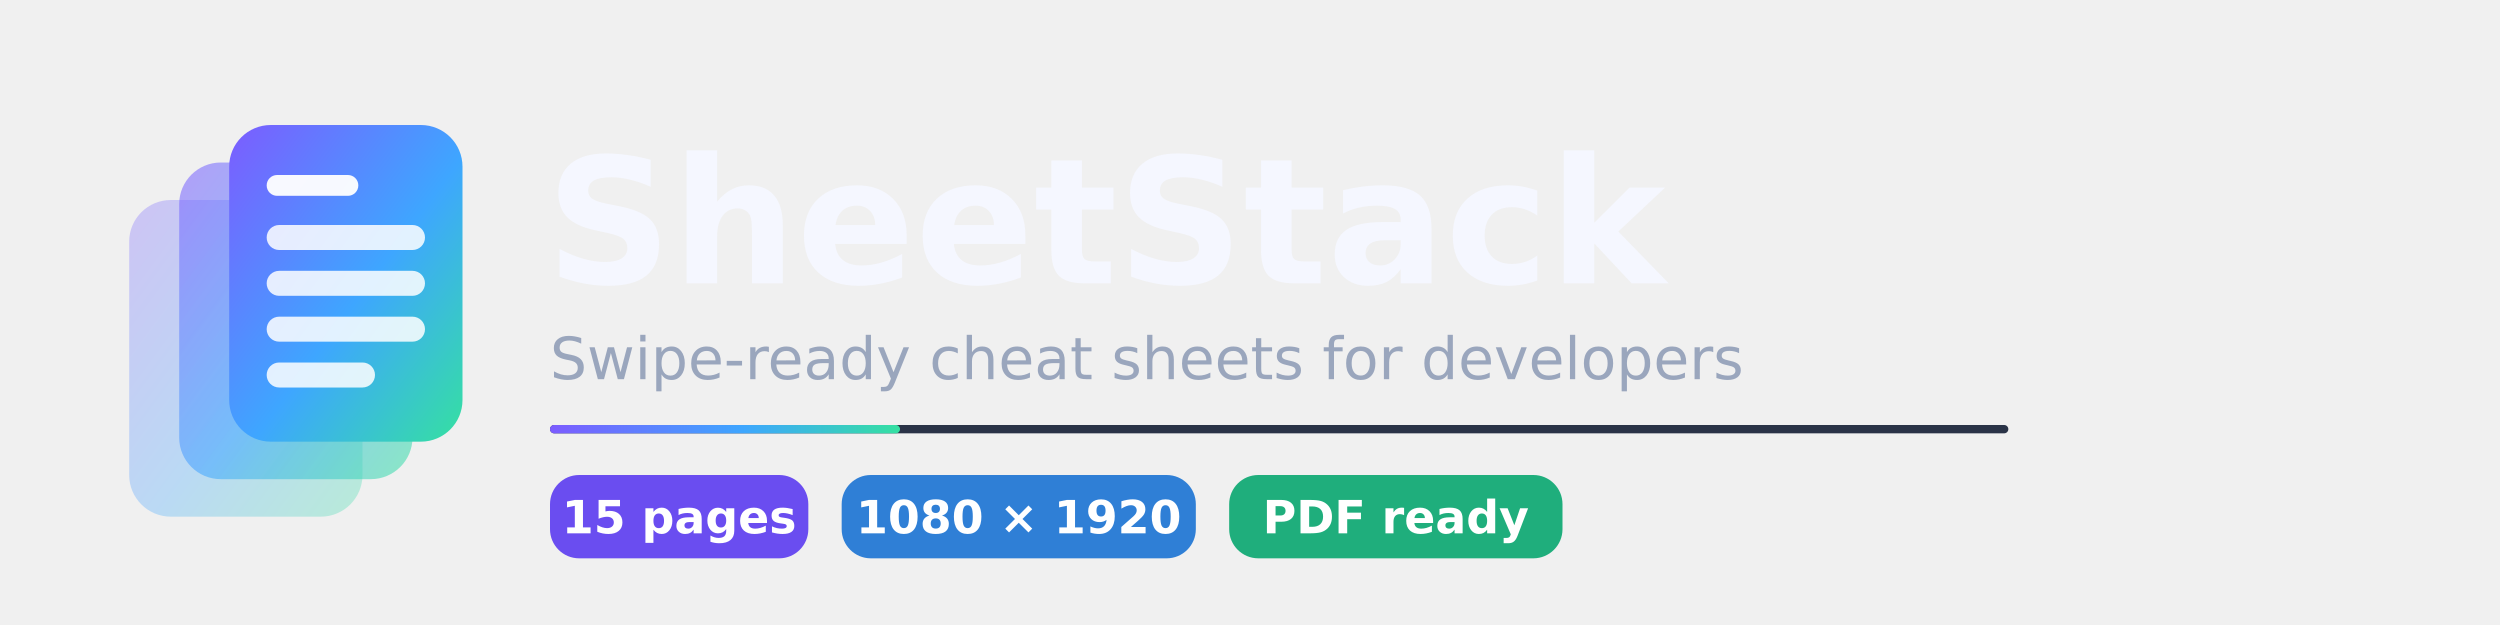
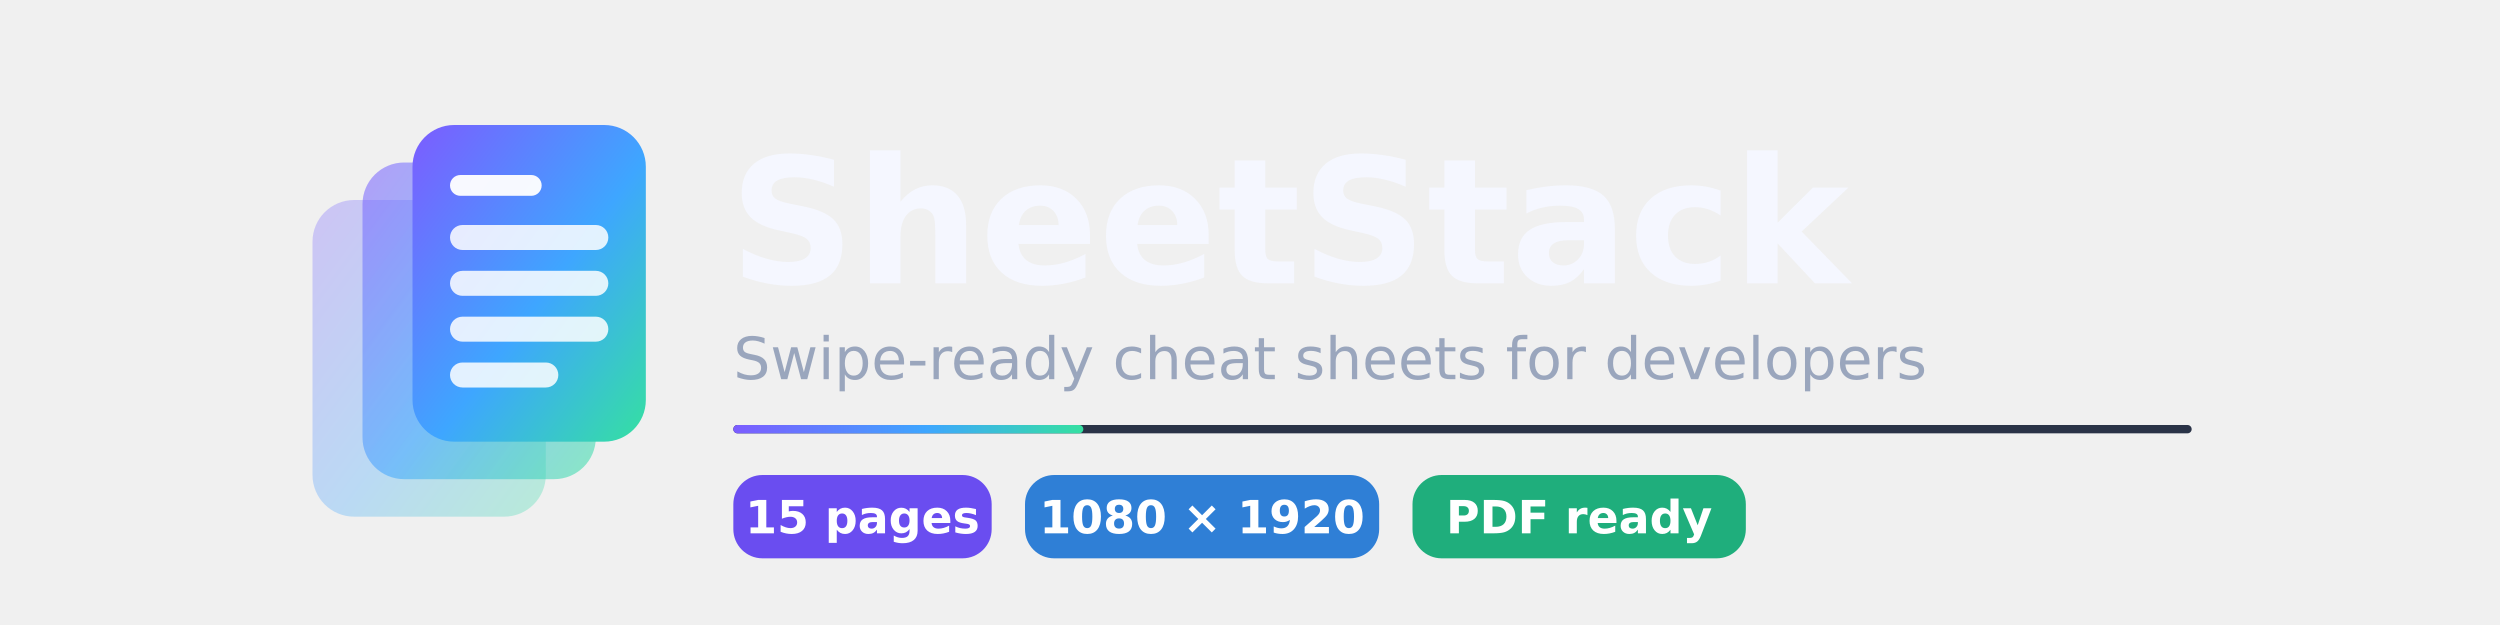
<svg xmlns="http://www.w3.org/2000/svg" width="1200" height="300" viewBox="0 0 1200 300" role="img" aria-label="SheetStack - swipe-ready cheat sheets for developers">
  <defs>
    <linearGradient id="g" x1="0" y1="0" x2="1" y2="1">
      <stop offset="0" stop-color="#7c5cff" />
      <stop offset="0.55" stop-color="#3ea6ff" />
      <stop offset="1" stop-color="#35e0a1" />
    </linearGradient>
    <linearGradient id="gl" x1="0" y1="0" x2="1" y2="0">
      <stop offset="0" stop-color="#7c5cff" />
      <stop offset="0.55" stop-color="#3ea6ff" />
      <stop offset="1" stop-color="#35e0a1" />
    </linearGradient>
    <style>
      .title{fill:#f5f7ff}
      .sub{fill:#9aa6bd}
      .track{fill:#2a3347}
      @media (prefers-color-scheme: light){
        .title{fill:#0f172a}
        .sub{fill:#4b5a73}
        .track{fill:#cfd6e4}
      }
      text{font-family:'DejaVu Sans','Segoe UI',Verdana,system-ui,sans-serif}
    </style>
  </defs>
-   <rect x="62" y="96" width="112" height="152" rx="20" fill="url(#g)" opacity="0.30" />
-   <rect x="86" y="78" width="112" height="152" rx="20" fill="url(#g)" opacity="0.55" />
-   <rect x="110" y="60" width="112" height="152" rx="20" fill="url(#g)" />
-   <g fill="#ffffff">
-     <rect x="128" y="84" width="44" height="10" rx="5" opacity="0.95" />
-     <rect x="128" y="108" width="76" height="12" rx="6" opacity="0.85" />
-     <rect x="128" y="130" width="76" height="12" rx="6" opacity="0.85" />
-     <rect x="128" y="152" width="76" height="12" rx="6" opacity="0.85" />
-     <rect x="128" y="174" width="52" height="12" rx="6" opacity="0.85" />
-   </g>
-   <text class="title" x="262" y="136" font-size="84" font-weight="700">SheetStack</text>
-   <text class="sub" x="264" y="182" font-size="28">Swipe-ready cheat sheets for developers</text>
-   <rect class="track" x="264" y="204" width="700" height="4" rx="2" />
-   <rect x="264" y="204" width="168" height="4" rx="2" fill="url(#gl)" />
-   <g font-size="22" font-weight="700" fill="#ffffff" text-anchor="middle">
-     <rect x="264" y="228" width="124" height="40" rx="14" fill="#6a4df0" />
-     <text x="326" y="256">15 pages</text>
-     <rect x="404" y="228" width="170" height="40" rx="14" fill="#2f7fd6" />
-     <text x="489" y="256">1080 × 1920</text>
-     <rect x="590" y="228" width="160" height="40" rx="14" fill="#1fae7c" />
-     <text x="670" y="256">PDF ready</text>
+   <g id="content" transform="translate(88,0)">
+     <rect x="62" y="96" width="112" height="152" rx="20" fill="url(#g)" opacity="0.30" />
+     <rect x="86" y="78" width="112" height="152" rx="20" fill="url(#g)" opacity="0.55" />
+     <rect x="110" y="60" width="112" height="152" rx="20" fill="url(#g)" />
+     <g fill="#ffffff">
+       <rect x="128" y="84" width="44" height="10" rx="5" opacity="0.95" />
+       <rect x="128" y="108" width="76" height="12" rx="6" opacity="0.85" />
+       <rect x="128" y="130" width="76" height="12" rx="6" opacity="0.85" />
+       <rect x="128" y="152" width="76" height="12" rx="6" opacity="0.85" />
+       <rect x="128" y="174" width="52" height="12" rx="6" opacity="0.85" />
+     </g>
+     <text class="title" x="262" y="136" font-size="84" font-weight="700">SheetStack</text>
+     <text class="sub" x="264" y="182" font-size="28">Swipe-ready cheat sheets for developers</text>
+     <rect class="track" x="264" y="204" width="700" height="4" rx="2" />
+     <rect x="264" y="204" width="168" height="4" rx="2" fill="url(#gl)" />
+     <g font-size="22" font-weight="700" fill="#ffffff" text-anchor="middle">
+       <rect x="264" y="228" width="124" height="40" rx="14" fill="#6a4df0" />
+       <text x="326" y="256">15 pages</text>
+       <rect x="404" y="228" width="170" height="40" rx="14" fill="#2f7fd6" />
+       <text x="489" y="256">1080 × 1920</text>
+       <rect x="590" y="228" width="160" height="40" rx="14" fill="#1fae7c" />
+       <text x="670" y="256">PDF ready</text>
+     </g>
  </g>
</svg>
